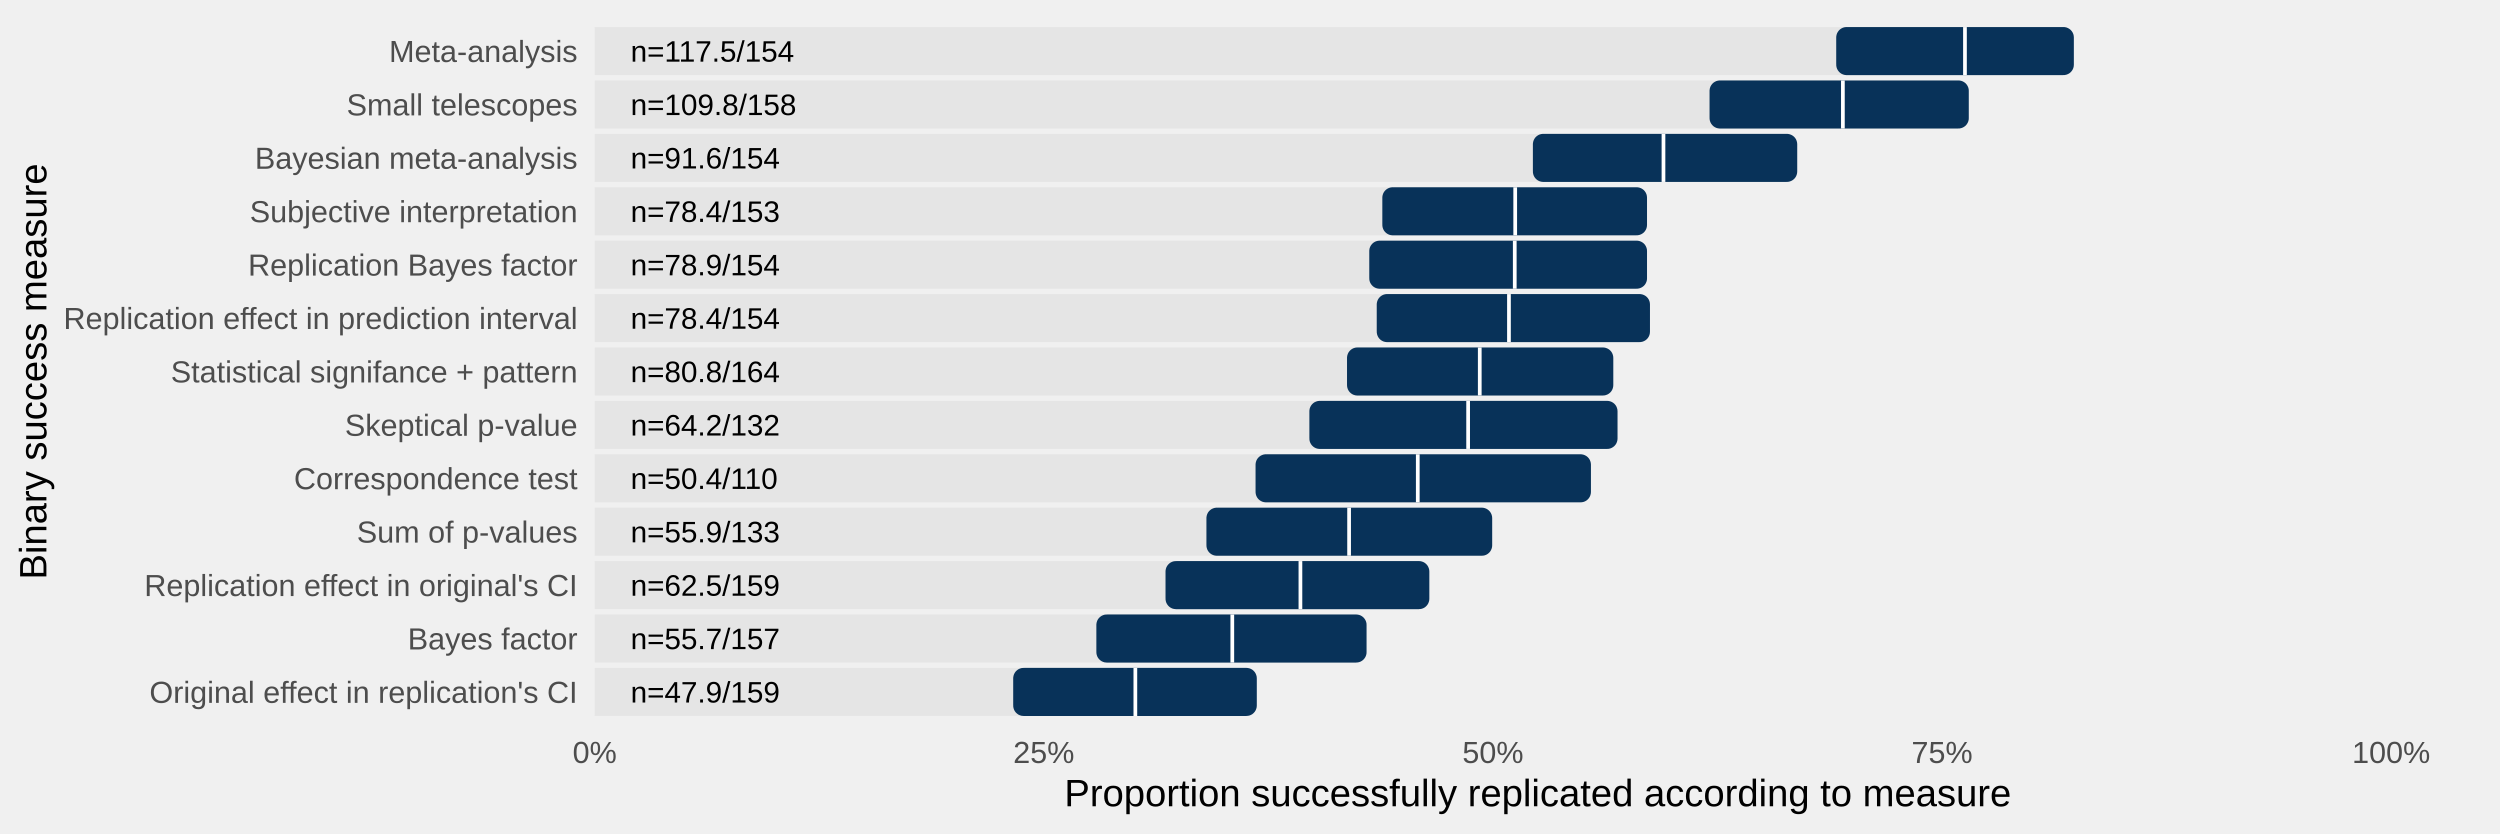
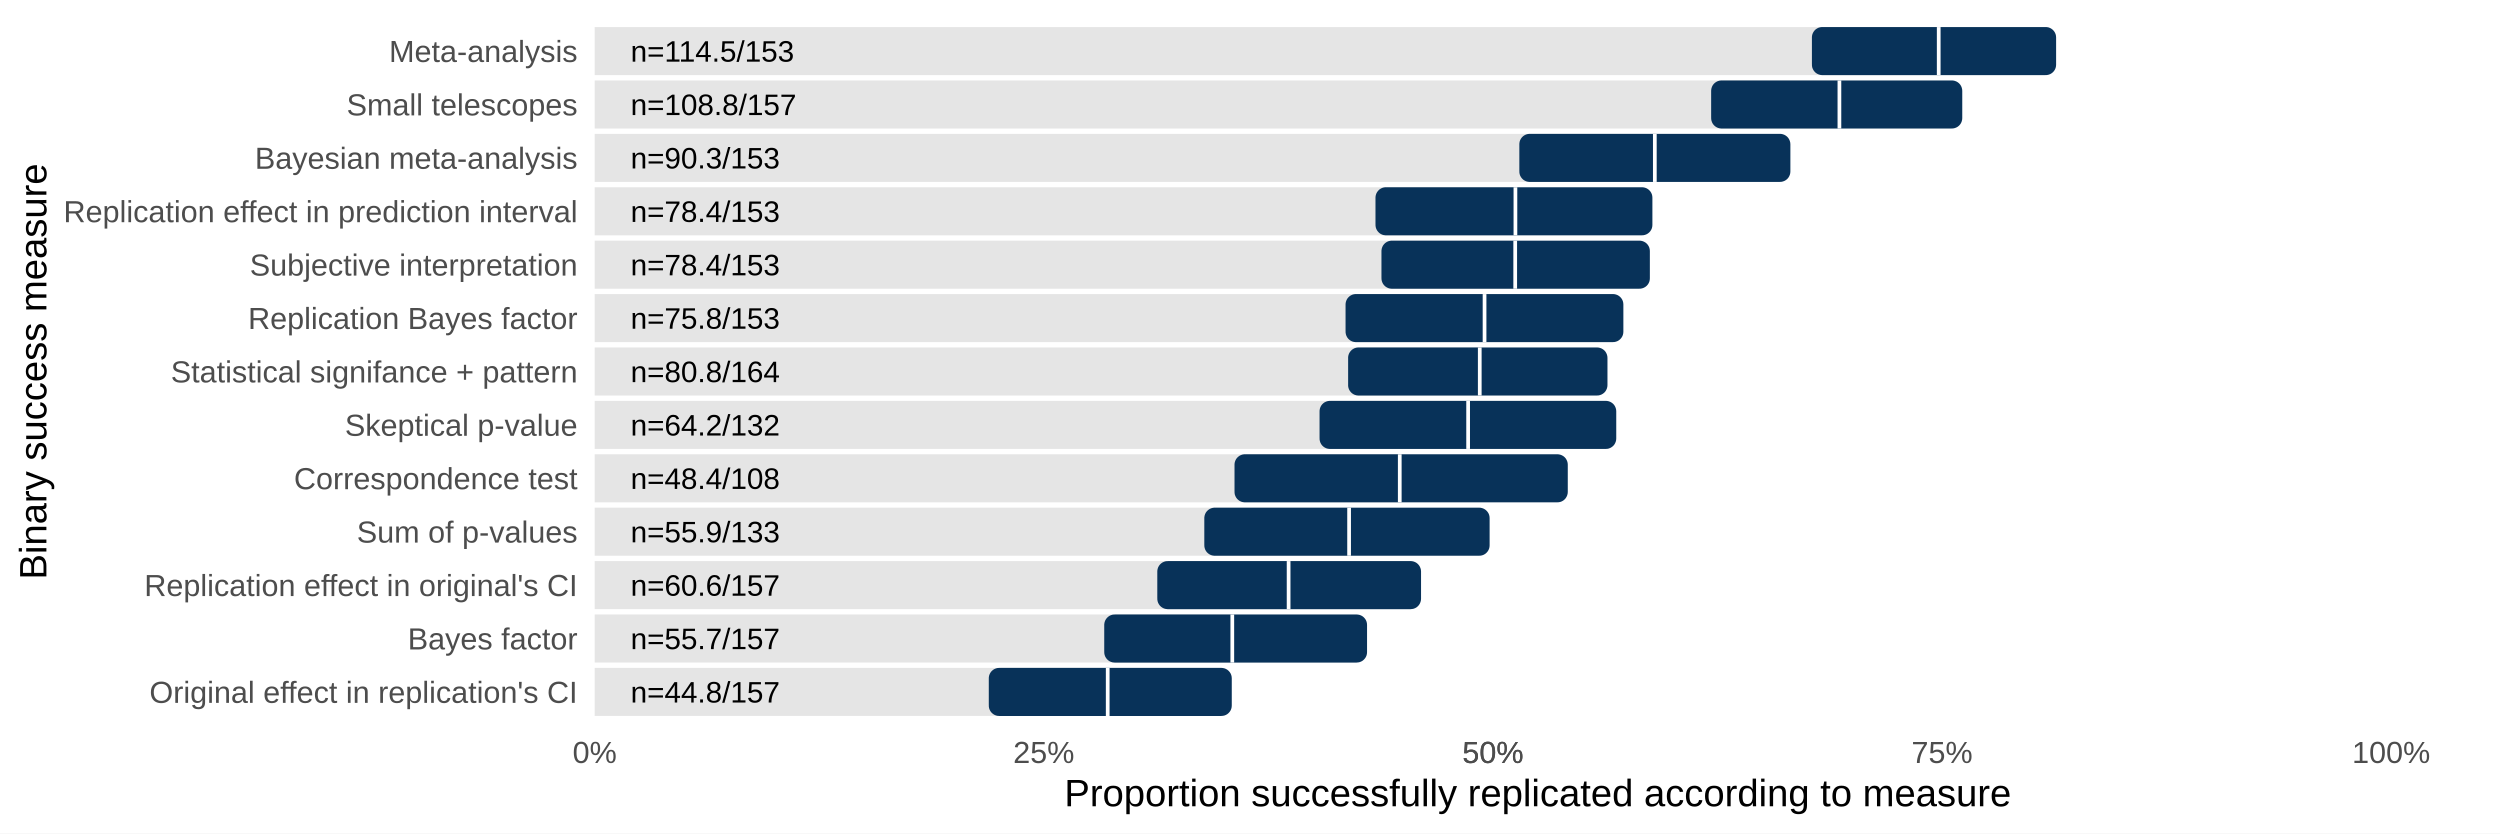
<svg xmlns="http://www.w3.org/2000/svg" width="720.00pt" height="240.00pt" viewBox="0 0 720.00 240.00">
  <g class="svglite">
    <defs>
      <style type="text/css">
    .svglite line, .svglite polyline, .svglite polygon, .svglite path, .svglite rect, .svglite circle {
      fill: none;
      stroke: #000000;
      stroke-linecap: round;
      stroke-linejoin: round;
      stroke-miterlimit: 10.00;
    }
    .svglite text {
      white-space: pre;
    }
    .svglite g.glyphgroup path {
      fill: inherit;
      stroke: none;
    }
  </style>
    </defs>
-     <rect width="100%" height="100%" style="stroke: none; fill: none;" />
+     <rect width="100%" height="100%" style="stroke: none; fill: #FFFFFF;" />
    <defs>
      <clipPath id="cpMC4wMHw3MjAuMDB8MC4wMHwyNDAuMDA=">
        <rect x="0.00" y="0.00" width="720.00" height="240.00" />
      </clipPath>
    </defs>
    <g clip-path="url(#cpMC4wMHw3MjAuMDB8MC4wMHwyNDAuMDA=)">
- </g>
+       <rect x="0.00" y="-0" width="720.00" height="240.00" style="stroke-width: 1.07; stroke: none; fill: #FFFFFF;" />
+     </g>
    <defs>
      <clipPath id="cpMTcxLjI3fDcxNC41Mnw1LjQ4fDIwOC41MA==">
        <rect x="171.27" y="5.48" width="543.25" height="203.02" />
      </clipPath>
    </defs>
    <g clip-path="url(#cpMTcxLjI3fDcxNC41Mnw1LjQ4fDIwOC41MA==)">
-       <rect x="171.27" y="7.79" width="394.64" height="13.84" style="stroke-width: 1.07; stroke: none; stroke-linecap: butt; stroke-linejoin: miter; fill: #E5E5E5;" />
-       <rect x="171.27" y="23.17" width="359.49" height="13.84" style="stroke-width: 1.07; stroke: none; stroke-linecap: butt; stroke-linejoin: miter; fill: #E5E5E5;" />
-       <rect x="171.27" y="38.55" width="307.82" height="13.84" style="stroke-width: 1.07; stroke: none; stroke-linecap: butt; stroke-linejoin: miter; fill: #E5E5E5;" />
-       <rect x="171.27" y="53.93" width="265.11" height="13.84" style="stroke-width: 1.07; stroke: none; stroke-linecap: butt; stroke-linejoin: miter; fill: #E5E5E5;" />
-       <rect x="171.27" y="69.31" width="264.98" height="13.84" style="stroke-width: 1.07; stroke: none; stroke-linecap: butt; stroke-linejoin: miter; fill: #E5E5E5;" />
-       <rect x="171.27" y="84.69" width="263.31" height="13.84" style="stroke-width: 1.07; stroke: none; stroke-linecap: butt; stroke-linejoin: miter; fill: #E5E5E5;" />
+       <rect x="171.27" y="7.79" width="387.08" height="13.84" style="stroke-width: 1.07; stroke: none; stroke-linecap: butt; stroke-linejoin: miter; fill: #E5E5E5;" />
+       <rect x="171.27" y="23.17" width="358.48" height="13.84" style="stroke-width: 1.07; stroke: none; stroke-linecap: butt; stroke-linejoin: miter; fill: #E5E5E5;" />
+       <rect x="171.27" y="38.55" width="305.32" height="13.84" style="stroke-width: 1.07; stroke: none; stroke-linecap: butt; stroke-linejoin: miter; fill: #E5E5E5;" />
+       <rect x="171.27" y="53.93" width="265.17" height="13.84" style="stroke-width: 1.07; stroke: none; stroke-linecap: butt; stroke-linejoin: miter; fill: #E5E5E5;" />
+       <rect x="171.27" y="69.31" width="265.11" height="13.84" style="stroke-width: 1.07; stroke: none; stroke-linecap: butt; stroke-linejoin: miter; fill: #E5E5E5;" />
+       <rect x="171.27" y="84.69" width="256.29" height="13.84" style="stroke-width: 1.07; stroke: none; stroke-linecap: butt; stroke-linejoin: miter; fill: #E5E5E5;" />
      <rect x="171.27" y="100.07" width="254.90" height="13.84" style="stroke-width: 1.07; stroke: none; stroke-linecap: butt; stroke-linejoin: miter; fill: #E5E5E5;" />
      <rect x="171.27" y="115.45" width="251.55" height="13.84" style="stroke-width: 1.07; stroke: none; stroke-linecap: butt; stroke-linejoin: miter; fill: #E5E5E5;" />
-       <rect x="171.27" y="130.83" width="237.06" height="13.84" style="stroke-width: 1.07; stroke: none; stroke-linecap: butt; stroke-linejoin: miter; fill: #E5E5E5;" />
+       <rect x="171.27" y="130.83" width="231.86" height="13.84" style="stroke-width: 1.07; stroke: none; stroke-linecap: butt; stroke-linejoin: miter; fill: #E5E5E5;" />
      <rect x="171.27" y="146.21" width="217.27" height="13.84" style="stroke-width: 1.07; stroke: none; stroke-linecap: butt; stroke-linejoin: miter; fill: #E5E5E5;" />
-       <rect x="171.27" y="161.59" width="203.25" height="13.84" style="stroke-width: 1.07; stroke: none; stroke-linecap: butt; stroke-linejoin: miter; fill: #E5E5E5;" />
+       <rect x="171.27" y="161.59" width="199.85" height="13.84" style="stroke-width: 1.07; stroke: none; stroke-linecap: butt; stroke-linejoin: miter; fill: #E5E5E5;" />
      <rect x="171.27" y="176.97" width="183.63" height="13.84" style="stroke-width: 1.07; stroke: none; stroke-linecap: butt; stroke-linejoin: miter; fill: #E5E5E5;" />
-       <rect x="171.27" y="192.35" width="155.71" height="13.84" style="stroke-width: 1.07; stroke: none; stroke-linecap: butt; stroke-linejoin: miter; fill: #E5E5E5;" />
-       <text x="181.62" y="17.76" style="font-size: 8.54px; font-family: &quot;Arial&quot;;" textLength="47.09px" lengthAdjust="spacingAndGlyphs">n=117.5/154</text>
-       <text x="181.62" y="33.14" style="font-size: 8.54px; font-family: &quot;Arial&quot;;" textLength="47.73px" lengthAdjust="spacingAndGlyphs">n=109.8/158</text>
-       <text x="181.62" y="48.53" style="font-size: 8.54px; font-family: &quot;Arial&quot;;" textLength="42.98px" lengthAdjust="spacingAndGlyphs">n=91.6/154</text>
+       <rect x="171.27" y="192.35" width="147.75" height="13.84" style="stroke-width: 1.07; stroke: none; stroke-linecap: butt; stroke-linejoin: miter; fill: #E5E5E5;" />
+       <text x="181.62" y="17.76" style="font-size: 8.54px; font-family: &quot;Arial&quot;;" textLength="47.09px" lengthAdjust="spacingAndGlyphs">n=114.5/153</text>
+       <text x="181.62" y="33.14" style="font-size: 8.54px; font-family: &quot;Arial&quot;;" textLength="47.73px" lengthAdjust="spacingAndGlyphs">n=108.8/157</text>
+       <text x="181.62" y="48.53" style="font-size: 8.54px; font-family: &quot;Arial&quot;;" textLength="42.98px" lengthAdjust="spacingAndGlyphs">n=90.3/153</text>
      <text x="181.62" y="63.91" style="font-size: 8.54px; font-family: &quot;Arial&quot;;" textLength="42.98px" lengthAdjust="spacingAndGlyphs">n=78.4/153</text>
-       <text x="181.62" y="79.29" style="font-size: 8.54px; font-family: &quot;Arial&quot;;" textLength="42.98px" lengthAdjust="spacingAndGlyphs">n=78.9/154</text>
-       <text x="181.62" y="94.67" style="font-size: 8.54px; font-family: &quot;Arial&quot;;" textLength="42.98px" lengthAdjust="spacingAndGlyphs">n=78.4/154</text>
+       <text x="181.62" y="79.29" style="font-size: 8.54px; font-family: &quot;Arial&quot;;" textLength="42.98px" lengthAdjust="spacingAndGlyphs">n=78.4/153</text>
+       <text x="181.62" y="94.67" style="font-size: 8.54px; font-family: &quot;Arial&quot;;" textLength="42.98px" lengthAdjust="spacingAndGlyphs">n=75.8/153</text>
      <text x="181.62" y="110.05" style="font-size: 8.54px; font-family: &quot;Arial&quot;;" textLength="42.98px" lengthAdjust="spacingAndGlyphs">n=80.8/164</text>
      <text x="181.62" y="125.43" style="font-size: 8.54px; font-family: &quot;Arial&quot;;" textLength="42.98px" lengthAdjust="spacingAndGlyphs">n=64.2/132</text>
-       <text x="181.62" y="140.81" style="font-size: 8.54px; font-family: &quot;Arial&quot;;" textLength="42.34px" lengthAdjust="spacingAndGlyphs">n=50.4/110</text>
+       <text x="181.62" y="140.81" style="font-size: 8.54px; font-family: &quot;Arial&quot;;" textLength="42.98px" lengthAdjust="spacingAndGlyphs">n=48.4/108</text>
      <text x="181.62" y="156.19" style="font-size: 8.54px; font-family: &quot;Arial&quot;;" textLength="42.98px" lengthAdjust="spacingAndGlyphs">n=55.9/133</text>
-       <text x="181.62" y="171.57" style="font-size: 8.54px; font-family: &quot;Arial&quot;;" textLength="42.98px" lengthAdjust="spacingAndGlyphs">n=62.5/159</text>
+       <text x="181.62" y="171.57" style="font-size: 8.54px; font-family: &quot;Arial&quot;;" textLength="42.98px" lengthAdjust="spacingAndGlyphs">n=60.6/157</text>
      <text x="181.62" y="186.95" style="font-size: 8.54px; font-family: &quot;Arial&quot;;" textLength="42.98px" lengthAdjust="spacingAndGlyphs">n=55.7/157</text>
-       <text x="181.62" y="202.33" style="font-size: 8.54px; font-family: &quot;Arial&quot;;" textLength="42.98px" lengthAdjust="spacingAndGlyphs">n=47.9/159</text>
-       <polygon points="531.82,21.63 594.28,21.63 594.16,21.63 594.64,21.61 595.11,21.51 595.56,21.34 595.98,21.10 596.35,20.80 596.67,20.44 596.93,20.03 597.12,19.59 597.23,19.12 597.27,18.64 597.27,18.64 597.27,10.78 597.27,10.78 597.23,10.30 597.12,9.83 596.93,9.39 596.67,8.98 596.35,8.62 595.98,8.32 595.56,8.08 595.11,7.90 594.64,7.81 594.28,7.79 531.82,7.79 532.18,7.81 531.70,7.79 531.22,7.85 530.76,7.98 530.33,8.19 529.93,8.46 529.59,8.79 529.30,9.18 529.07,9.60 528.92,10.06 528.84,10.53 528.83,10.78 528.83,18.64 528.84,18.40 528.84,18.88 528.92,19.36 529.07,19.81 529.30,20.24 529.59,20.62 529.93,20.96 530.33,21.23 530.76,21.43 531.22,21.57 531.70,21.63 " style="stroke-width: 0.00; stroke-linecap: butt; stroke-linejoin: miter; fill: #083259;" />
-       <polygon points="495.34,37.01 564.03,37.01 563.91,37.01 564.39,36.99 564.86,36.89 565.31,36.72 565.72,36.48 566.10,36.18 566.41,35.82 566.67,35.41 566.86,34.97 566.98,34.50 567.01,34.02 567.01,34.02 567.01,26.16 567.01,26.16 566.98,25.68 566.86,25.21 566.67,24.77 566.41,24.36 566.10,24.00 565.72,23.70 565.31,23.46 564.86,23.29 564.39,23.19 564.03,23.17 495.34,23.17 495.70,23.19 495.22,23.17 494.75,23.23 494.28,23.36 493.85,23.57 493.45,23.84 493.11,24.17 492.82,24.56 492.59,24.98 492.44,25.44 492.36,25.92 492.35,26.16 492.35,34.02 492.36,33.78 492.36,34.26 492.44,34.74 492.59,35.19 492.82,35.62 493.11,36.00 493.45,36.34 493.85,36.61 494.28,36.82 494.75,36.95 495.22,37.01 " style="stroke-width: 0.00; stroke-linecap: butt; stroke-linejoin: miter; fill: #083259;" />
-       <polygon points="444.46,52.39 514.61,52.39 514.49,52.39 514.97,52.37 515.44,52.27 515.89,52.10 516.31,51.86 516.68,51.56 517.00,51.20 517.26,50.79 517.44,50.35 517.56,49.88 517.60,49.40 517.60,49.40 517.60,41.54 517.60,41.54 517.56,41.06 517.44,40.59 517.26,40.15 517.00,39.74 516.68,39.38 516.31,39.08 515.89,38.84 515.44,38.67 514.97,38.57 514.61,38.55 444.46,38.55 444.82,38.57 444.34,38.55 443.86,38.61 443.40,38.74 442.96,38.95 442.57,39.22 442.22,39.55 441.93,39.94 441.71,40.37 441.56,40.82 441.48,41.30 441.47,41.54 441.47,49.40 441.48,49.16 441.48,49.64 441.56,50.12 441.71,50.57 441.93,51.00 442.22,51.38 442.57,51.72 442.96,51.99 443.40,52.20 443.86,52.33 444.34,52.39 " style="stroke-width: 0.00; stroke-linecap: butt; stroke-linejoin: miter; fill: #083259;" />
-       <polygon points="401.10,67.77 471.35,67.77 471.23,67.77 471.72,67.75 472.19,67.65 472.64,67.48 473.05,67.24 473.43,66.94 473.74,66.58 474.00,66.17 474.19,65.73 474.30,65.26 474.34,64.78 474.34,64.78 474.34,56.92 474.34,56.92 474.30,56.44 474.19,55.97 474.00,55.53 473.74,55.12 473.43,54.76 473.05,54.46 472.64,54.22 472.19,54.05 471.72,53.95 471.35,53.93 401.10,53.93 401.46,53.95 400.98,53.93 400.50,53.99 400.04,54.12 399.61,54.33 399.21,54.60 398.86,54.94 398.57,55.32 398.35,55.75 398.20,56.20 398.12,56.68 398.11,56.92 398.11,64.78 398.12,64.54 398.12,65.02 398.20,65.50 398.35,65.95 398.57,66.38 398.86,66.76 399.21,67.10 399.61,67.37 400.04,67.58 400.50,67.71 400.98,67.77 " style="stroke-width: 0.00; stroke-linecap: butt; stroke-linejoin: miter; fill: #083259;" />
-       <polygon points="397.33,83.15 471.36,83.15 471.24,83.15 471.72,83.13 472.19,83.03 472.64,82.86 473.05,82.62 473.43,82.32 473.75,81.96 474.00,81.55 474.19,81.11 474.31,80.64 474.34,80.16 474.34,80.16 474.34,72.30 474.34,72.30 474.31,71.82 474.19,71.35 474.00,70.91 473.75,70.50 473.43,70.14 473.05,69.84 472.64,69.60 472.19,69.43 471.72,69.33 471.36,69.31 397.33,69.31 397.69,69.33 397.21,69.31 396.74,69.37 396.27,69.50 395.84,69.71 395.44,69.98 395.10,70.32 394.81,70.70 394.58,71.13 394.43,71.58 394.36,72.06 394.35,72.30 394.35,80.16 394.36,79.92 394.36,80.40 394.43,80.88 394.58,81.33 394.81,81.76 395.10,82.14 395.44,82.48 395.84,82.75 396.27,82.96 396.74,83.09 397.21,83.15 " style="stroke-width: 0.00; stroke-linecap: butt; stroke-linejoin: miter; fill: #083259;" />
-       <polygon points="399.49,98.53 472.20,98.53 472.08,98.53 472.56,98.51 473.03,98.41 473.48,98.24 473.90,98.00 474.27,97.70 474.59,97.34 474.85,96.93 475.04,96.49 475.15,96.02 475.19,95.54 475.19,95.54 475.19,87.68 475.19,87.68 475.15,87.20 475.04,86.73 474.85,86.29 474.59,85.88 474.27,85.52 473.90,85.22 473.48,84.98 473.03,84.81 472.56,84.71 472.20,84.69 399.49,84.69 399.85,84.71 399.37,84.69 398.89,84.75 398.43,84.88 397.99,85.09 397.60,85.36 397.25,85.70 396.96,86.08 396.74,86.51 396.59,86.96 396.51,87.44 396.50,87.68 396.50,95.54 396.51,95.30 396.51,95.78 396.59,96.26 396.74,96.71 396.96,97.14 397.25,97.53 397.60,97.86 397.99,98.13 398.43,98.34 398.89,98.47 399.37,98.53 " style="stroke-width: 0.00; stroke-linecap: butt; stroke-linejoin: miter; fill: #083259;" />
-       <polygon points="390.93,113.91 461.64,113.91 461.52,113.91 462.00,113.89 462.47,113.79 462.92,113.62 463.34,113.38 463.71,113.08 464.03,112.72 464.29,112.31 464.47,111.87 464.59,111.40 464.63,110.92 464.63,110.92 464.63,103.06 464.63,103.06 464.59,102.58 464.47,102.11 464.29,101.67 464.03,101.26 463.71,100.90 463.34,100.60 462.92,100.36 462.47,100.19 462.00,100.09 461.64,100.07 390.93,100.07 391.29,100.09 390.81,100.07 390.33,100.13 389.87,100.26 389.43,100.47 389.04,100.74 388.69,101.08 388.40,101.46 388.18,101.89 388.03,102.34 387.95,102.82 387.94,103.06 387.94,110.92 387.95,110.68 387.95,111.16 388.03,111.64 388.18,112.10 388.40,112.52 388.69,112.91 389.04,113.24 389.43,113.51 389.87,113.72 390.33,113.85 390.81,113.91 " style="stroke-width: 0.00; stroke-linecap: butt; stroke-linejoin: miter; fill: #083259;" />
-       <polygon points="380.09,129.29 462.86,129.29 462.74,129.29 463.22,129.27 463.69,129.18 464.14,129.00 464.56,128.76 464.93,128.46 465.25,128.10 465.51,127.69 465.69,127.25 465.81,126.78 465.85,126.30 465.85,126.30 465.85,118.44 465.85,118.44 465.81,117.96 465.69,117.49 465.51,117.05 465.25,116.64 464.93,116.28 464.56,115.98 464.14,115.74 463.69,115.57 463.22,115.47 462.86,115.45 380.09,115.45 380.45,115.47 379.97,115.45 379.49,115.51 379.03,115.65 378.59,115.85 378.20,116.12 377.85,116.46 377.56,116.84 377.34,117.27 377.18,117.72 377.11,118.20 377.10,118.44 377.10,126.30 377.11,126.06 377.11,126.55 377.18,127.02 377.34,127.48 377.56,127.90 377.85,128.29 378.20,128.62 378.59,128.89 379.03,129.10 379.49,129.23 379.97,129.29 " style="stroke-width: 0.00; stroke-linecap: butt; stroke-linejoin: miter; fill: #083259;" />
-       <polygon points="364.59,144.67 455.20,144.67 455.08,144.67 455.56,144.65 456.03,144.56 456.48,144.39 456.90,144.15 457.27,143.84 457.59,143.48 457.85,143.07 458.03,142.63 458.15,142.16 458.19,141.69 458.19,141.69 458.19,133.82 458.19,133.82 458.15,133.34 458.03,132.87 457.85,132.43 457.59,132.02 457.27,131.66 456.90,131.36 456.48,131.12 456.03,130.95 455.56,130.85 455.20,130.83 364.59,130.83 364.95,130.85 364.47,130.83 363.99,130.89 363.53,131.03 363.10,131.23 362.70,131.51 362.35,131.84 362.06,132.22 361.84,132.65 361.69,133.11 361.61,133.58 361.60,133.82 361.60,141.69 361.61,141.44 361.61,141.93 361.69,142.40 361.84,142.86 362.06,143.28 362.35,143.67 362.70,144.00 363.10,144.27 363.53,144.48 363.99,144.61 364.47,144.67 " style="stroke-width: 0.00; stroke-linecap: butt; stroke-linejoin: miter; fill: #083259;" />
-       <polygon points="350.44,160.05 426.76,160.05 426.64,160.05 427.12,160.03 427.59,159.94 428.04,159.77 428.45,159.53 428.83,159.22 429.15,158.86 429.40,158.45 429.59,158.01 429.71,157.55 429.75,157.07 429.75,157.07 429.75,149.20 429.75,149.20 429.71,148.72 429.59,148.25 429.40,147.81 429.15,147.41 428.83,147.05 428.45,146.74 428.04,146.50 427.59,146.33 427.12,146.23 426.76,146.21 350.44,146.21 350.80,146.23 350.32,146.21 349.84,146.27 349.38,146.41 348.94,146.61 348.55,146.89 348.20,147.22 347.91,147.60 347.69,148.03 347.54,148.49 347.46,148.96 347.45,149.20 347.45,157.07 347.46,156.83 347.46,157.31 347.54,157.78 347.69,158.24 347.91,158.66 348.20,159.05 348.55,159.38 348.94,159.65 349.38,159.86 349.84,159.99 350.32,160.05 " style="stroke-width: 0.00; stroke-linecap: butt; stroke-linejoin: miter; fill: #083259;" />
-       <polygon points="338.66,175.44 408.66,175.44 408.54,175.43 409.02,175.41 409.49,175.32 409.94,175.15 410.36,174.91 410.73,174.60 411.05,174.24 411.30,173.84 411.49,173.39 411.61,172.93 411.65,172.45 411.65,172.45 411.65,164.58 411.65,164.58 411.61,164.10 411.49,163.64 411.30,163.19 411.05,162.79 410.73,162.43 410.36,162.12 409.94,161.88 409.49,161.71 409.02,161.61 408.66,161.59 338.66,161.59 339.02,161.61 338.54,161.60 338.07,161.65 337.60,161.79 337.17,161.99 336.77,162.27 336.43,162.60 336.14,162.98 335.91,163.41 335.76,163.87 335.68,164.34 335.67,164.58 335.67,172.45 335.68,172.21 335.68,172.69 335.76,173.16 335.91,173.62 336.14,174.04 336.43,174.43 336.77,174.76 337.17,175.03 337.60,175.24 338.07,175.37 338.54,175.43 " style="stroke-width: 0.00; stroke-linecap: butt; stroke-linejoin: miter; fill: #083259;" />
-       <polygon points="318.74,190.82 390.59,190.82 390.47,190.81 390.95,190.79 391.42,190.70 391.87,190.53 392.28,190.29 392.66,189.98 392.97,189.62 393.23,189.22 393.42,188.77 393.54,188.31 393.57,187.83 393.57,187.83 393.57,179.96 393.57,179.96 393.54,179.48 393.42,179.02 393.23,178.57 392.97,178.17 392.66,177.81 392.28,177.50 391.87,177.26 391.42,177.09 390.95,177.00 390.59,176.97 318.74,176.97 319.10,177.00 318.62,176.98 318.14,177.03 317.68,177.17 317.25,177.37 316.85,177.65 316.50,177.98 316.21,178.36 315.99,178.79 315.84,179.25 315.76,179.72 315.75,179.96 315.75,187.83 315.76,187.59 315.76,188.07 315.84,188.54 315.99,189.00 316.21,189.42 316.50,189.81 316.85,190.14 317.25,190.42 317.68,190.62 318.14,190.76 318.62,190.81 " style="stroke-width: 0.00; stroke-linecap: butt; stroke-linejoin: miter; fill: #083259;" />
-       <polygon points="294.79,206.20 358.97,206.20 358.85,206.19 359.33,206.17 359.80,206.08 360.25,205.91 360.67,205.67 361.04,205.36 361.36,205.00 361.61,204.60 361.80,204.15 361.92,203.69 361.96,203.21 361.96,203.21 361.96,195.34 361.96,195.34 361.92,194.86 361.80,194.40 361.61,193.95 361.36,193.55 361.04,193.19 360.67,192.88 360.25,192.64 359.80,192.47 359.33,192.38 358.97,192.35 294.79,192.35 295.15,192.38 294.67,192.36 294.19,192.41 293.73,192.55 293.29,192.75 292.90,193.03 292.55,193.36 292.26,193.75 292.04,194.17 291.89,194.63 291.81,195.10 291.80,195.34 291.80,203.21 291.81,202.97 291.81,203.45 291.89,203.92 292.04,204.38 292.26,204.81 292.55,205.19 292.90,205.52 293.29,205.80 293.73,206.00 294.19,206.14 294.67,206.19 " style="stroke-width: 0.00; stroke-linecap: butt; stroke-linejoin: miter; fill: #083259;" />
-       <line x1="565.91" y1="21.63" x2="565.91" y2="7.79" style="stroke-width: 1.07; stroke: #FFFFFF; stroke-linecap: butt;" />
-       <line x1="530.75" y1="37.01" x2="530.75" y2="23.17" style="stroke-width: 1.07; stroke: #FFFFFF; stroke-linecap: butt;" />
-       <line x1="479.08" y1="52.39" x2="479.08" y2="38.55" style="stroke-width: 1.07; stroke: #FFFFFF; stroke-linecap: butt;" />
-       <line x1="436.38" y1="67.77" x2="436.38" y2="53.93" style="stroke-width: 1.07; stroke: #FFFFFF; stroke-linecap: butt;" />
-       <line x1="436.25" y1="83.15" x2="436.25" y2="69.31" style="stroke-width: 1.07; stroke: #FFFFFF; stroke-linecap: butt;" />
-       <line x1="434.58" y1="98.53" x2="434.58" y2="84.69" style="stroke-width: 1.07; stroke: #FFFFFF; stroke-linecap: butt;" />
+       <text x="181.62" y="202.33" style="font-size: 8.54px; font-family: &quot;Arial&quot;;" textLength="42.98px" lengthAdjust="spacingAndGlyphs">n=44.8/157</text>
+       <polygon points="524.81,21.63 589.17,21.63 589.05,21.63 589.53,21.61 590.01,21.51 590.46,21.34 590.87,21.10 591.24,20.80 591.56,20.44 591.82,20.03 592.01,19.59 592.12,19.12 592.16,18.64 592.16,18.64 592.16,10.78 592.16,10.78 592.12,10.30 592.01,9.83 591.82,9.39 591.56,8.98 591.24,8.62 590.87,8.32 590.46,8.08 590.01,7.90 589.53,7.81 589.17,7.79 524.81,7.79 525.18,7.81 524.69,7.79 524.22,7.85 523.76,7.98 523.32,8.19 522.92,8.46 522.58,8.79 522.29,9.18 522.07,9.60 521.91,10.06 521.84,10.53 521.83,10.78 521.83,18.64 521.84,18.40 521.84,18.88 521.91,19.36 522.07,19.81 522.29,20.24 522.58,20.62 522.92,20.96 523.32,21.23 523.76,21.43 524.22,21.57 524.69,21.63 " style="stroke-width: 0.00; stroke-linecap: butt; stroke-linejoin: miter; fill: #083259;" />
+       <polygon points="495.80,37.01 562.14,37.01 562.02,37.01 562.50,36.99 562.97,36.89 563.42,36.72 563.84,36.48 564.21,36.18 564.53,35.82 564.79,35.41 564.97,34.97 565.09,34.50 565.13,34.02 565.13,34.02 565.13,26.16 565.13,26.16 565.09,25.68 564.97,25.21 564.79,24.77 564.53,24.36 564.21,24.00 563.84,23.70 563.42,23.46 562.97,23.29 562.50,23.19 562.14,23.17 495.80,23.17 496.16,23.19 495.68,23.17 495.20,23.23 494.74,23.36 494.31,23.57 493.91,23.84 493.56,24.17 493.27,24.56 493.05,24.98 492.90,25.44 492.82,25.92 492.81,26.16 492.81,34.02 492.82,33.78 492.82,34.26 492.90,34.74 493.05,35.19 493.27,35.62 493.56,36.00 493.91,36.34 494.31,36.61 494.74,36.82 495.20,36.95 495.68,37.01 " style="stroke-width: 0.00; stroke-linecap: butt; stroke-linejoin: miter; fill: #083259;" />
+       <polygon points="440.55,52.39 512.64,52.39 512.52,52.39 513.00,52.37 513.47,52.27 513.92,52.10 514.34,51.86 514.71,51.56 515.03,51.20 515.28,50.79 515.47,50.35 515.59,49.88 515.63,49.40 515.63,49.40 515.63,41.54 515.63,41.54 515.59,41.06 515.47,40.59 515.28,40.15 515.03,39.74 514.71,39.38 514.34,39.08 513.92,38.84 513.47,38.67 513.00,38.57 512.64,38.55 440.55,38.55 440.91,38.57 440.43,38.55 439.96,38.61 439.49,38.74 439.06,38.95 438.66,39.22 438.32,39.55 438.03,39.94 437.80,40.37 437.65,40.82 437.58,41.30 437.57,41.54 437.57,49.40 437.58,49.16 437.58,49.64 437.65,50.12 437.80,50.57 438.03,51.00 438.32,51.38 438.66,51.72 439.06,51.99 439.49,52.20 439.96,52.33 440.43,52.39 " style="stroke-width: 0.00; stroke-linecap: butt; stroke-linejoin: miter; fill: #083259;" />
+       <polygon points="399.13,67.77 472.90,67.77 472.78,67.77 473.26,67.75 473.74,67.65 474.19,67.48 474.60,67.24 474.97,66.94 475.29,66.58 475.55,66.17 475.74,65.73 475.85,65.26 475.89,64.78 475.89,64.78 475.89,56.92 475.89,56.92 475.85,56.44 475.74,55.97 475.55,55.53 475.29,55.12 474.97,54.76 474.60,54.46 474.19,54.22 473.74,54.05 473.26,53.95 472.90,53.93 399.13,53.93 399.49,53.95 399.01,53.93 398.53,53.99 398.07,54.12 397.64,54.33 397.24,54.60 396.90,54.94 396.61,55.32 396.38,55.75 396.23,56.20 396.15,56.68 396.14,56.92 396.14,64.78 396.15,64.54 396.15,65.02 396.23,65.50 396.38,65.95 396.61,66.38 396.90,66.76 397.24,67.10 397.64,67.37 398.07,67.58 398.53,67.71 399.01,67.77 " style="stroke-width: 0.00; stroke-linecap: butt; stroke-linejoin: miter; fill: #083259;" />
+       <polygon points="400.85,83.15 472.17,83.15 472.05,83.15 472.53,83.13 473.00,83.03 473.45,82.86 473.87,82.62 474.24,82.32 474.56,81.96 474.82,81.55 475.01,81.11 475.12,80.64 475.16,80.16 475.16,80.16 475.16,72.30 475.16,72.30 475.12,71.82 475.01,71.35 474.82,70.91 474.56,70.50 474.24,70.14 473.87,69.84 473.45,69.60 473.00,69.43 472.53,69.33 472.17,69.31 400.85,69.31 401.21,69.33 400.73,69.31 400.25,69.37 399.79,69.50 399.36,69.71 398.96,69.98 398.61,70.32 398.32,70.70 398.10,71.13 397.95,71.58 397.87,72.06 397.86,72.30 397.86,80.16 397.87,79.92 397.87,80.40 397.95,80.88 398.10,81.33 398.32,81.76 398.61,82.14 398.96,82.48 399.36,82.75 399.79,82.96 400.25,83.09 400.73,83.15 " style="stroke-width: 0.00; stroke-linecap: butt; stroke-linejoin: miter; fill: #083259;" />
+       <polygon points="390.51,98.53 464.54,98.53 464.42,98.53 464.90,98.51 465.38,98.41 465.83,98.24 466.24,98.00 466.61,97.70 466.93,97.34 467.19,96.93 467.38,96.49 467.49,96.02 467.53,95.54 467.53,95.54 467.53,87.68 467.53,87.68 467.49,87.20 467.38,86.73 467.19,86.29 466.93,85.88 466.61,85.52 466.24,85.22 465.83,84.98 465.38,84.81 464.90,84.71 464.54,84.69 390.51,84.69 390.87,84.71 390.39,84.69 389.91,84.75 389.45,84.88 389.01,85.09 388.62,85.36 388.27,85.70 387.98,86.08 387.76,86.51 387.61,86.96 387.53,87.44 387.52,87.68 387.52,95.54 387.53,95.30 387.53,95.78 387.61,96.26 387.76,96.71 387.98,97.14 388.27,97.53 388.62,97.86 389.01,98.13 389.45,98.34 389.91,98.47 390.39,98.53 " style="stroke-width: 0.00; stroke-linecap: butt; stroke-linejoin: miter; fill: #083259;" />
+       <polygon points="391.24,113.91 459.96,113.91 459.84,113.91 460.32,113.89 460.79,113.79 461.24,113.62 461.65,113.38 462.03,113.08 462.35,112.72 462.60,112.31 462.79,111.87 462.91,111.40 462.95,110.92 462.95,110.92 462.95,103.06 462.95,103.06 462.91,102.58 462.79,102.11 462.60,101.67 462.35,101.26 462.03,100.90 461.65,100.60 461.24,100.36 460.79,100.19 460.32,100.09 459.96,100.07 391.24,100.07 391.60,100.09 391.12,100.07 390.65,100.13 390.18,100.26 389.75,100.47 389.35,100.74 389.01,101.08 388.72,101.46 388.49,101.89 388.34,102.34 388.26,102.82 388.26,103.06 388.26,110.92 388.26,110.68 388.26,111.16 388.34,111.64 388.49,112.10 388.72,112.52 389.01,112.91 389.35,113.24 389.75,113.51 390.18,113.72 390.65,113.85 391.12,113.91 " style="stroke-width: 0.00; stroke-linecap: butt; stroke-linejoin: miter; fill: #083259;" />
+       <polygon points="383.02,129.29 462.49,129.29 462.37,129.29 462.85,129.27 463.32,129.18 463.77,129.00 464.18,128.76 464.56,128.46 464.88,128.10 465.13,127.69 465.32,127.25 465.44,126.78 465.48,126.30 465.48,126.30 465.48,118.44 465.48,118.44 465.44,117.96 465.32,117.49 465.13,117.05 464.88,116.64 464.56,116.28 464.18,115.98 463.77,115.74 463.32,115.57 462.85,115.47 462.49,115.45 383.02,115.45 383.38,115.47 382.90,115.45 382.42,115.51 381.96,115.65 381.52,115.85 381.13,116.12 380.78,116.46 380.49,116.84 380.27,117.27 380.12,117.72 380.04,118.20 380.03,118.44 380.03,126.30 380.04,126.06 380.04,126.55 380.12,127.02 380.27,127.48 380.49,127.90 380.78,128.29 381.13,128.62 381.52,128.89 381.96,129.10 382.42,129.23 382.90,129.29 " style="stroke-width: 0.00; stroke-linecap: butt; stroke-linejoin: miter; fill: #083259;" />
+       <polygon points="358.53,144.67 448.53,144.67 448.41,144.67 448.89,144.65 449.36,144.56 449.81,144.39 450.23,144.15 450.60,143.84 450.92,143.48 451.17,143.07 451.36,142.63 451.48,142.16 451.52,141.69 451.52,141.69 451.52,133.82 451.52,133.82 451.48,133.34 451.36,132.87 451.17,132.43 450.92,132.02 450.60,131.66 450.23,131.36 449.81,131.12 449.36,130.95 448.89,130.85 448.53,130.83 358.53,130.83 358.89,130.85 358.41,130.83 357.93,130.89 357.47,131.03 357.03,131.23 356.64,131.51 356.29,131.84 356.00,132.22 355.78,132.65 355.62,133.11 355.55,133.58 355.54,133.82 355.54,141.69 355.55,141.44 355.55,141.93 355.62,142.40 355.78,142.86 356.00,143.28 356.29,143.67 356.64,144.00 357.03,144.27 357.47,144.48 357.93,144.61 358.41,144.67 " style="stroke-width: 0.00; stroke-linecap: butt; stroke-linejoin: miter; fill: #083259;" />
+       <polygon points="349.83,160.05 426.02,160.05 425.90,160.05 426.38,160.03 426.85,159.94 427.30,159.77 427.72,159.53 428.09,159.22 428.41,158.86 428.67,158.45 428.86,158.01 428.97,157.55 429.01,157.07 429.01,157.07 429.01,149.20 429.01,149.20 428.97,148.72 428.86,148.25 428.67,147.81 428.41,147.41 428.09,147.05 427.72,146.74 427.30,146.50 426.85,146.33 426.38,146.23 426.02,146.21 349.83,146.21 350.19,146.23 349.71,146.21 349.23,146.27 348.77,146.41 348.33,146.61 347.94,146.89 347.59,147.22 347.30,147.60 347.08,148.03 346.93,148.49 346.85,148.96 346.84,149.20 346.84,157.07 346.85,156.83 346.85,157.31 346.93,157.78 347.08,158.24 347.30,158.66 347.59,159.05 347.94,159.38 348.33,159.65 348.77,159.86 349.23,159.99 349.71,160.05 " style="stroke-width: 0.00; stroke-linecap: butt; stroke-linejoin: miter; fill: #083259;" />
+       <polygon points="336.29,175.44 406.27,175.44 406.15,175.43 406.63,175.41 407.10,175.32 407.55,175.15 407.97,174.91 408.34,174.60 408.66,174.24 408.91,173.84 409.10,173.39 409.22,172.93 409.26,172.45 409.26,172.45 409.26,164.58 409.26,164.58 409.22,164.10 409.10,163.64 408.91,163.19 408.66,162.79 408.34,162.43 407.97,162.12 407.55,161.88 407.10,161.71 406.63,161.61 406.27,161.59 336.29,161.59 336.65,161.61 336.17,161.60 335.69,161.65 335.23,161.79 334.80,161.99 334.40,162.27 334.05,162.60 333.77,162.98 333.54,163.41 333.39,163.87 333.31,164.34 333.30,164.58 333.30,172.45 333.31,172.21 333.31,172.69 333.39,173.16 333.54,173.62 333.77,174.04 334.05,174.43 334.40,174.76 334.80,175.03 335.23,175.24 335.69,175.37 336.17,175.43 " style="stroke-width: 0.00; stroke-linecap: butt; stroke-linejoin: miter; fill: #083259;" />
+       <polygon points="321.01,190.82 390.72,190.82 390.60,190.81 391.08,190.79 391.55,190.70 392.00,190.53 392.42,190.29 392.79,189.98 393.11,189.62 393.37,189.22 393.56,188.77 393.67,188.31 393.71,187.83 393.71,187.83 393.71,179.96 393.71,179.96 393.67,179.48 393.56,179.02 393.37,178.57 393.11,178.17 392.79,177.81 392.42,177.50 392.00,177.26 391.55,177.09 391.08,177.00 390.72,176.97 321.01,176.97 321.37,177.00 320.89,176.98 320.42,177.03 319.95,177.17 319.52,177.37 319.12,177.65 318.78,177.98 318.49,178.36 318.26,178.79 318.11,179.25 318.03,179.72 318.02,179.96 318.02,187.83 318.03,187.59 318.03,188.07 318.11,188.54 318.26,189.00 318.49,189.42 318.78,189.81 319.12,190.14 319.52,190.42 319.95,190.62 320.42,190.76 320.89,190.81 " style="stroke-width: 0.00; stroke-linecap: butt; stroke-linejoin: miter; fill: #083259;" />
+       <polygon points="287.76,206.20 351.76,206.20 351.64,206.19 352.12,206.17 352.59,206.08 353.04,205.91 353.46,205.67 353.83,205.36 354.15,205.00 354.41,204.60 354.60,204.15 354.71,203.69 354.75,203.21 354.75,203.21 354.75,195.34 354.75,195.34 354.71,194.86 354.60,194.40 354.41,193.95 354.15,193.55 353.83,193.19 353.46,192.88 353.04,192.64 352.59,192.47 352.12,192.38 351.76,192.35 287.76,192.35 288.12,192.38 287.64,192.36 287.16,192.41 286.70,192.55 286.26,192.75 285.87,193.03 285.52,193.36 285.23,193.75 285.01,194.17 284.85,194.63 284.78,195.10 284.77,195.34 284.77,203.21 284.78,202.97 284.78,203.45 284.85,203.92 285.01,204.38 285.23,204.81 285.52,205.19 285.87,205.52 286.26,205.80 286.70,206.00 287.16,206.14 287.64,206.19 " style="stroke-width: 0.00; stroke-linecap: butt; stroke-linejoin: miter; fill: #083259;" />
+       <line x1="558.35" y1="21.63" x2="558.35" y2="7.79" style="stroke-width: 1.07; stroke: #FFFFFF; stroke-linecap: butt;" />
+       <line x1="529.75" y1="37.01" x2="529.75" y2="23.17" style="stroke-width: 1.07; stroke: #FFFFFF; stroke-linecap: butt;" />
+       <line x1="476.59" y1="52.39" x2="476.59" y2="38.55" style="stroke-width: 1.07; stroke: #FFFFFF; stroke-linecap: butt;" />
+       <line x1="436.44" y1="67.77" x2="436.44" y2="53.93" style="stroke-width: 1.07; stroke: #FFFFFF; stroke-linecap: butt;" />
+       <line x1="436.38" y1="83.15" x2="436.38" y2="69.31" style="stroke-width: 1.07; stroke: #FFFFFF; stroke-linecap: butt;" />
+       <line x1="427.55" y1="98.53" x2="427.55" y2="84.69" style="stroke-width: 1.07; stroke: #FFFFFF; stroke-linecap: butt;" />
      <line x1="426.17" y1="113.91" x2="426.17" y2="100.07" style="stroke-width: 1.07; stroke: #FFFFFF; stroke-linecap: butt;" />
      <line x1="422.82" y1="129.29" x2="422.82" y2="115.45" style="stroke-width: 1.07; stroke: #FFFFFF; stroke-linecap: butt;" />
-       <line x1="408.32" y1="144.67" x2="408.32" y2="130.83" style="stroke-width: 1.07; stroke: #FFFFFF; stroke-linecap: butt;" />
+       <line x1="403.13" y1="144.67" x2="403.13" y2="130.83" style="stroke-width: 1.07; stroke: #FFFFFF; stroke-linecap: butt;" />
      <line x1="388.54" y1="160.05" x2="388.54" y2="146.21" style="stroke-width: 1.07; stroke: #FFFFFF; stroke-linecap: butt;" />
-       <line x1="374.52" y1="175.44" x2="374.52" y2="161.59" style="stroke-width: 1.07; stroke: #FFFFFF; stroke-linecap: butt;" />
+       <line x1="371.12" y1="175.44" x2="371.12" y2="161.59" style="stroke-width: 1.07; stroke: #FFFFFF; stroke-linecap: butt;" />
      <line x1="354.90" y1="190.82" x2="354.90" y2="176.97" style="stroke-width: 1.07; stroke: #FFFFFF; stroke-linecap: butt;" />
-       <line x1="326.98" y1="206.20" x2="326.98" y2="192.35" style="stroke-width: 1.07; stroke: #FFFFFF; stroke-linecap: butt;" />
+       <line x1="319.02" y1="206.20" x2="319.02" y2="192.35" style="stroke-width: 1.07; stroke: #FFFFFF; stroke-linecap: butt;" />
    </g>
    <g clip-path="url(#cpMC4wMHw3MjAuMDB8MC4wMHwyNDAuMDA=)">
      <text x="166.34" y="202.43" text-anchor="end" style="font-size: 8.80px;fill: #4D4D4D; font-family: &quot;Arial&quot;;" textLength="123.19px" lengthAdjust="spacingAndGlyphs">Original effect in replication's CI</text>
      <text x="166.34" y="187.04" text-anchor="end" style="font-size: 8.80px;fill: #4D4D4D; font-family: &quot;Arial&quot;;" textLength="48.89px" lengthAdjust="spacingAndGlyphs">Bayes factor</text>
      <text x="166.34" y="171.66" text-anchor="end" style="font-size: 8.80px;fill: #4D4D4D; font-family: &quot;Arial&quot;;" textLength="124.67px" lengthAdjust="spacingAndGlyphs">Replication effect in original's CI</text>
      <text x="166.34" y="156.28" text-anchor="end" style="font-size: 8.80px;fill: #4D4D4D; font-family: &quot;Arial&quot;;" textLength="63.55px" lengthAdjust="spacingAndGlyphs">Sum of p-values</text>
      <text x="166.34" y="140.90" text-anchor="end" style="font-size: 8.80px;fill: #4D4D4D; font-family: &quot;Arial&quot;;" textLength="81.64px" lengthAdjust="spacingAndGlyphs">Correspondence test</text>
      <text x="166.34" y="125.52" text-anchor="end" style="font-size: 8.80px;fill: #4D4D4D; font-family: &quot;Arial&quot;;" textLength="66.98px" lengthAdjust="spacingAndGlyphs">Skeptical p-value</text>
      <text x="166.34" y="110.14" text-anchor="end" style="font-size: 8.80px;fill: #4D4D4D; font-family: &quot;Arial&quot;;" textLength="117.06px" lengthAdjust="spacingAndGlyphs">Statistical signifance + pattern</text>
-       <text x="166.34" y="94.76" text-anchor="end" style="font-size: 8.80px;fill: #4D4D4D; font-family: &quot;Arial&quot;;" textLength="147.92px" lengthAdjust="spacingAndGlyphs">Replication effect in prediction interval</text>
-       <text x="166.34" y="79.38" text-anchor="end" style="font-size: 8.80px;fill: #4D4D4D; font-family: &quot;Arial&quot;;" textLength="94.84px" lengthAdjust="spacingAndGlyphs">Replication Bayes factor</text>
-       <text x="166.34" y="64.00" text-anchor="end" style="font-size: 8.80px;fill: #4D4D4D; font-family: &quot;Arial&quot;;" textLength="94.33px" lengthAdjust="spacingAndGlyphs">Subjective interpretation</text>
+       <text x="166.34" y="94.76" text-anchor="end" style="font-size: 8.80px;fill: #4D4D4D; font-family: &quot;Arial&quot;;" textLength="94.84px" lengthAdjust="spacingAndGlyphs">Replication Bayes factor</text>
+       <text x="166.34" y="79.38" text-anchor="end" style="font-size: 8.80px;fill: #4D4D4D; font-family: &quot;Arial&quot;;" textLength="94.33px" lengthAdjust="spacingAndGlyphs">Subjective interpretation</text>
+       <text x="166.34" y="64.00" text-anchor="end" style="font-size: 8.80px;fill: #4D4D4D; font-family: &quot;Arial&quot;;" textLength="147.92px" lengthAdjust="spacingAndGlyphs">Replication effect in prediction interval</text>
      <text x="166.34" y="48.62" text-anchor="end" style="font-size: 8.80px;fill: #4D4D4D; font-family: &quot;Arial&quot;;" textLength="92.91px" lengthAdjust="spacingAndGlyphs">Bayesian meta-analysis</text>
      <text x="166.34" y="33.24" text-anchor="end" style="font-size: 8.80px;fill: #4D4D4D; font-family: &quot;Arial&quot;;" textLength="66.50px" lengthAdjust="spacingAndGlyphs">Small telescopes</text>
      <text x="166.34" y="17.86" text-anchor="end" style="font-size: 8.80px;fill: #4D4D4D; font-family: &quot;Arial&quot;;" textLength="54.27px" lengthAdjust="spacingAndGlyphs">Meta-analysis</text>
      <text x="171.27" y="219.74" text-anchor="middle" style="font-size: 8.80px;fill: #4D4D4D; font-family: &quot;Arial&quot;;" textLength="12.72px" lengthAdjust="spacingAndGlyphs">0%</text>
      <text x="300.61" y="219.74" text-anchor="middle" style="font-size: 8.80px;fill: #4D4D4D; font-family: &quot;Arial&quot;;" textLength="17.61px" lengthAdjust="spacingAndGlyphs">25%</text>
+       <text x="429.96" y="219.74" text-anchor="middle" style="font-size: 8.80px;fill: #4D4D4D; font-family: &quot;Arial&quot;;" textLength="17.61px" lengthAdjust="spacingAndGlyphs">50%</text>
      <text x="429.96" y="219.74" text-anchor="middle" style="font-size: 8.80px;fill: #4D4D4D; font-family: &quot;Arial&quot;;" textLength="17.61px" lengthAdjust="spacingAndGlyphs">50%</text>
      <text x="559.31" y="219.74" text-anchor="middle" style="font-size: 8.80px;fill: #4D4D4D; font-family: &quot;Arial&quot;;" textLength="17.61px" lengthAdjust="spacingAndGlyphs">75%</text>
      <text x="688.65" y="219.74" text-anchor="middle" style="font-size: 8.80px;fill: #4D4D4D; font-family: &quot;Arial&quot;;" textLength="22.50px" lengthAdjust="spacingAndGlyphs">100%</text>
      <text x="442.89" y="232.20" text-anchor="middle" style="font-size: 11.00px; font-family: &quot;Arial&quot;;" textLength="272.84px" lengthAdjust="spacingAndGlyphs">Proportion successfully replicated according to measure</text>
      <text transform="translate(13.36,106.99) rotate(-90)" text-anchor="middle" style="font-size: 11.00px; font-family: &quot;Arial&quot;;" textLength="119.88px" lengthAdjust="spacingAndGlyphs">Binary success measure</text>
    </g>
  </g>
</svg>
